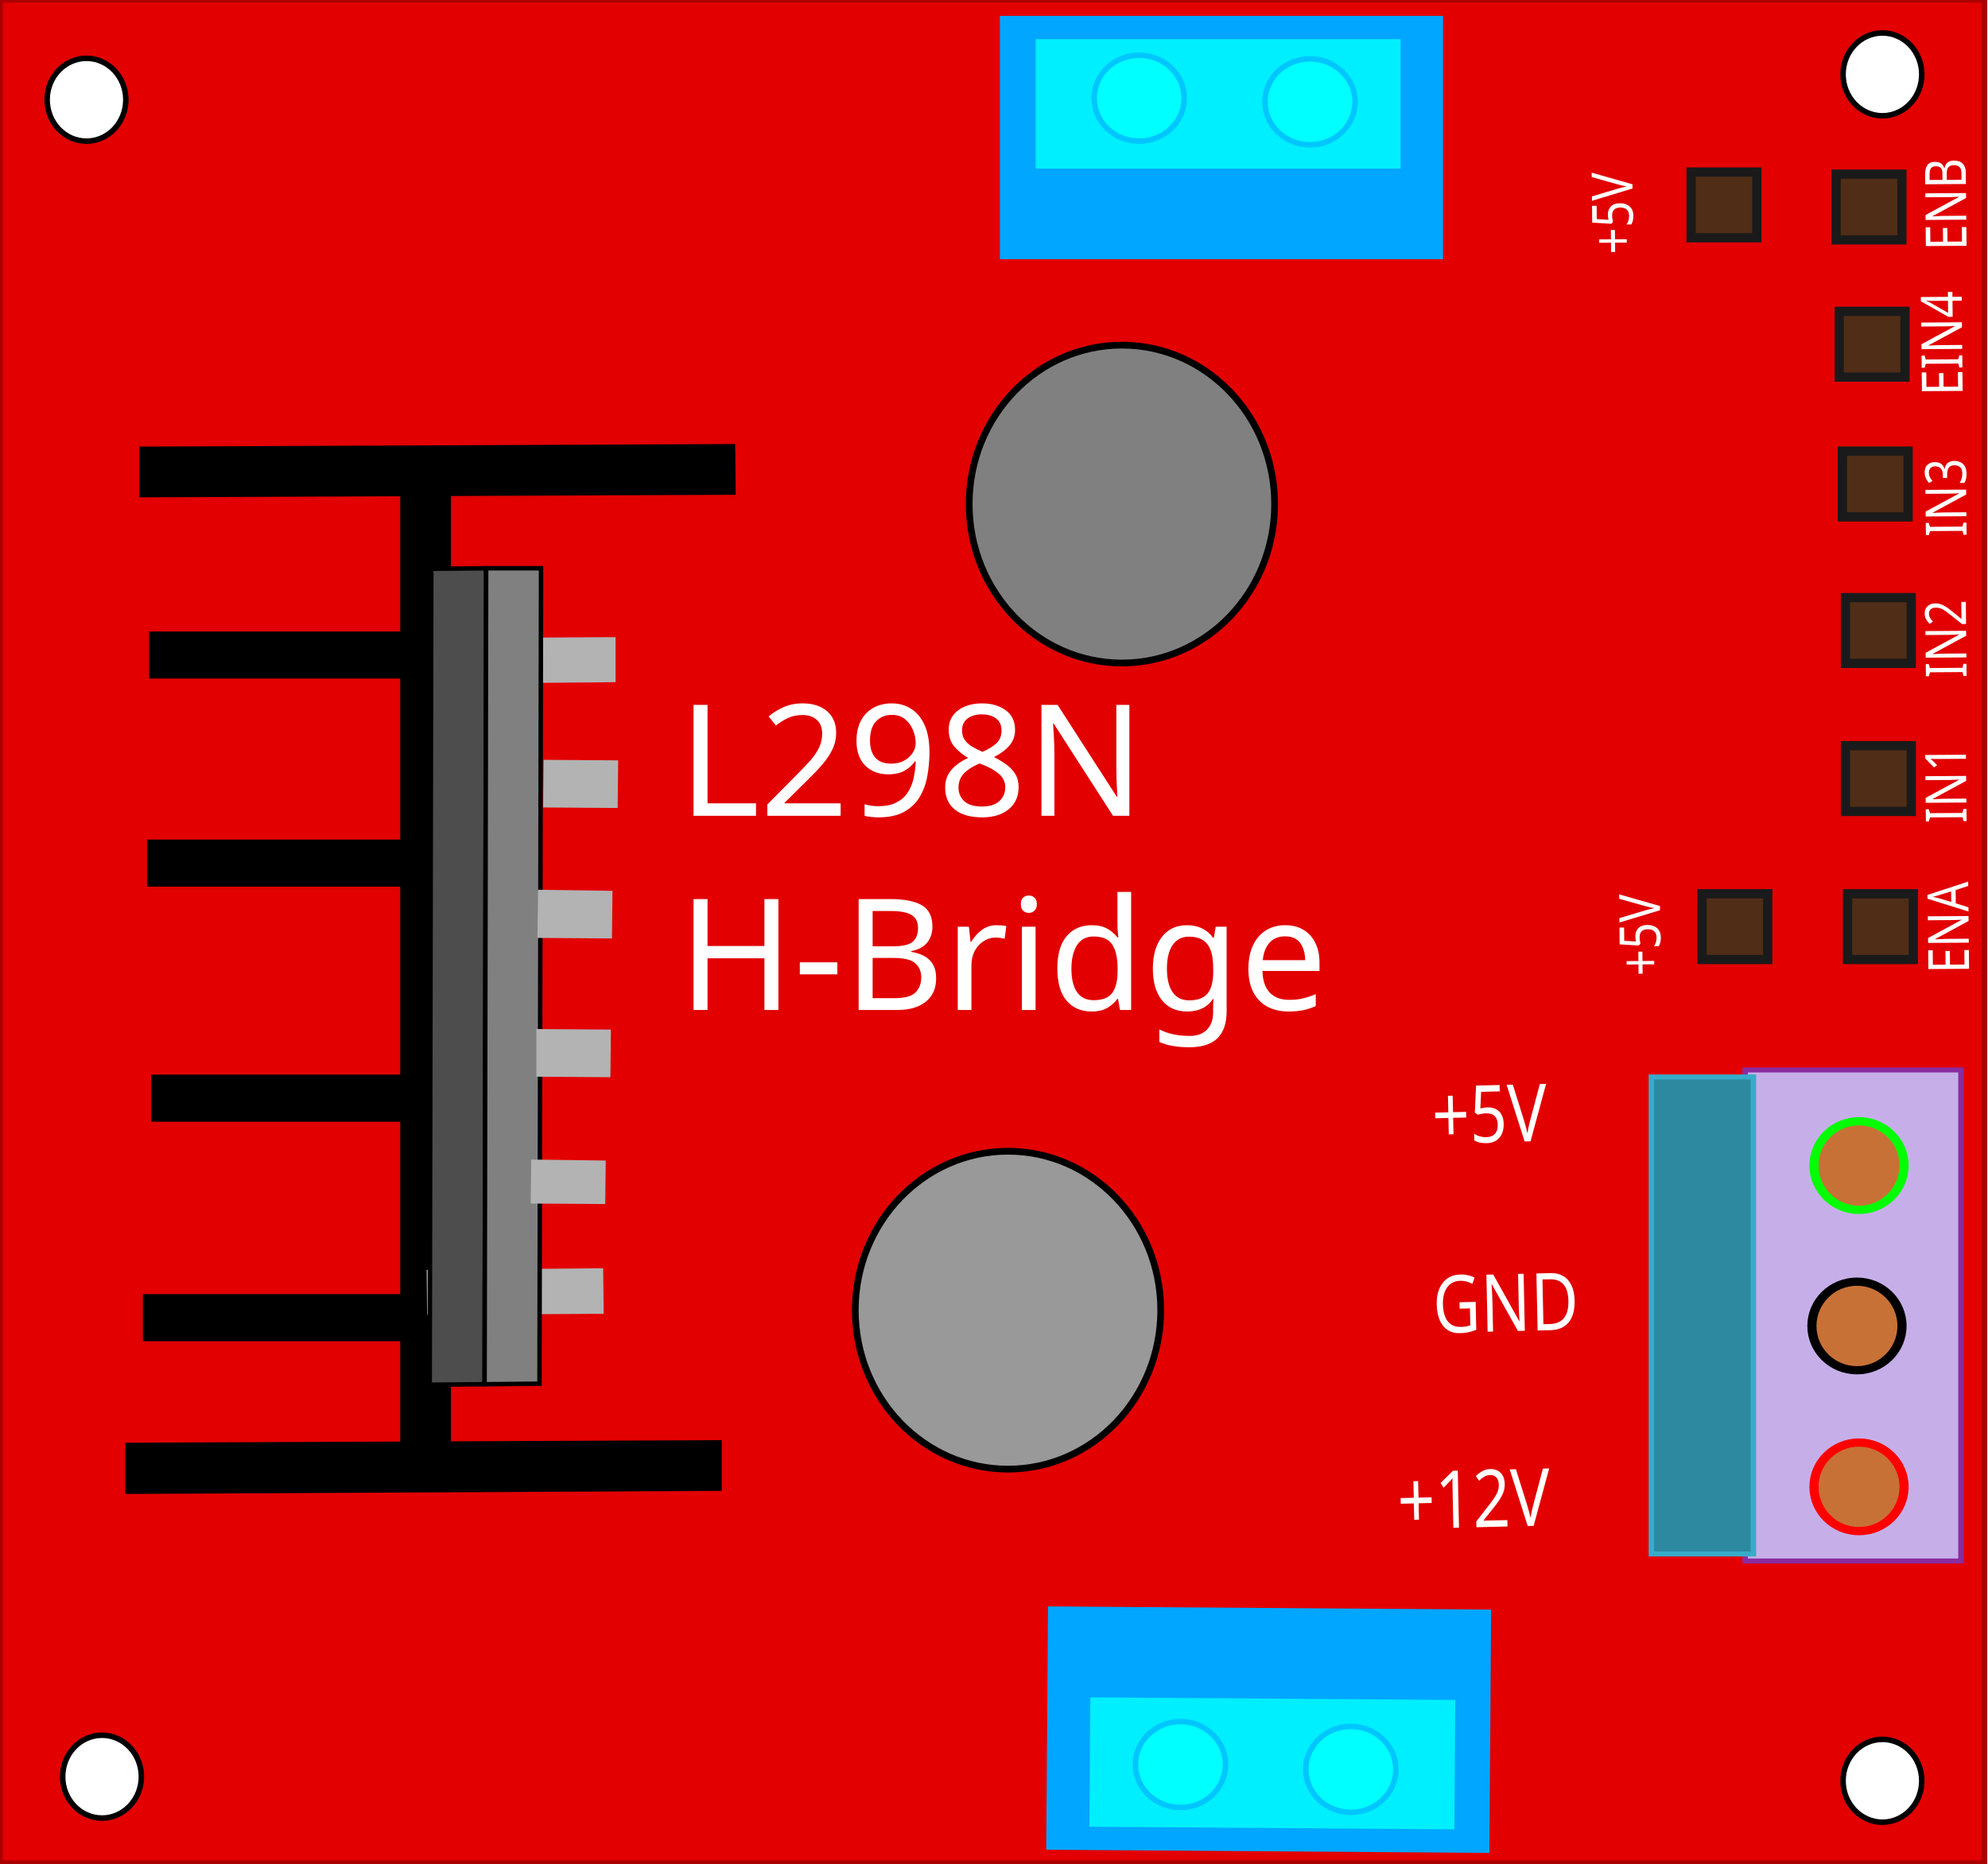
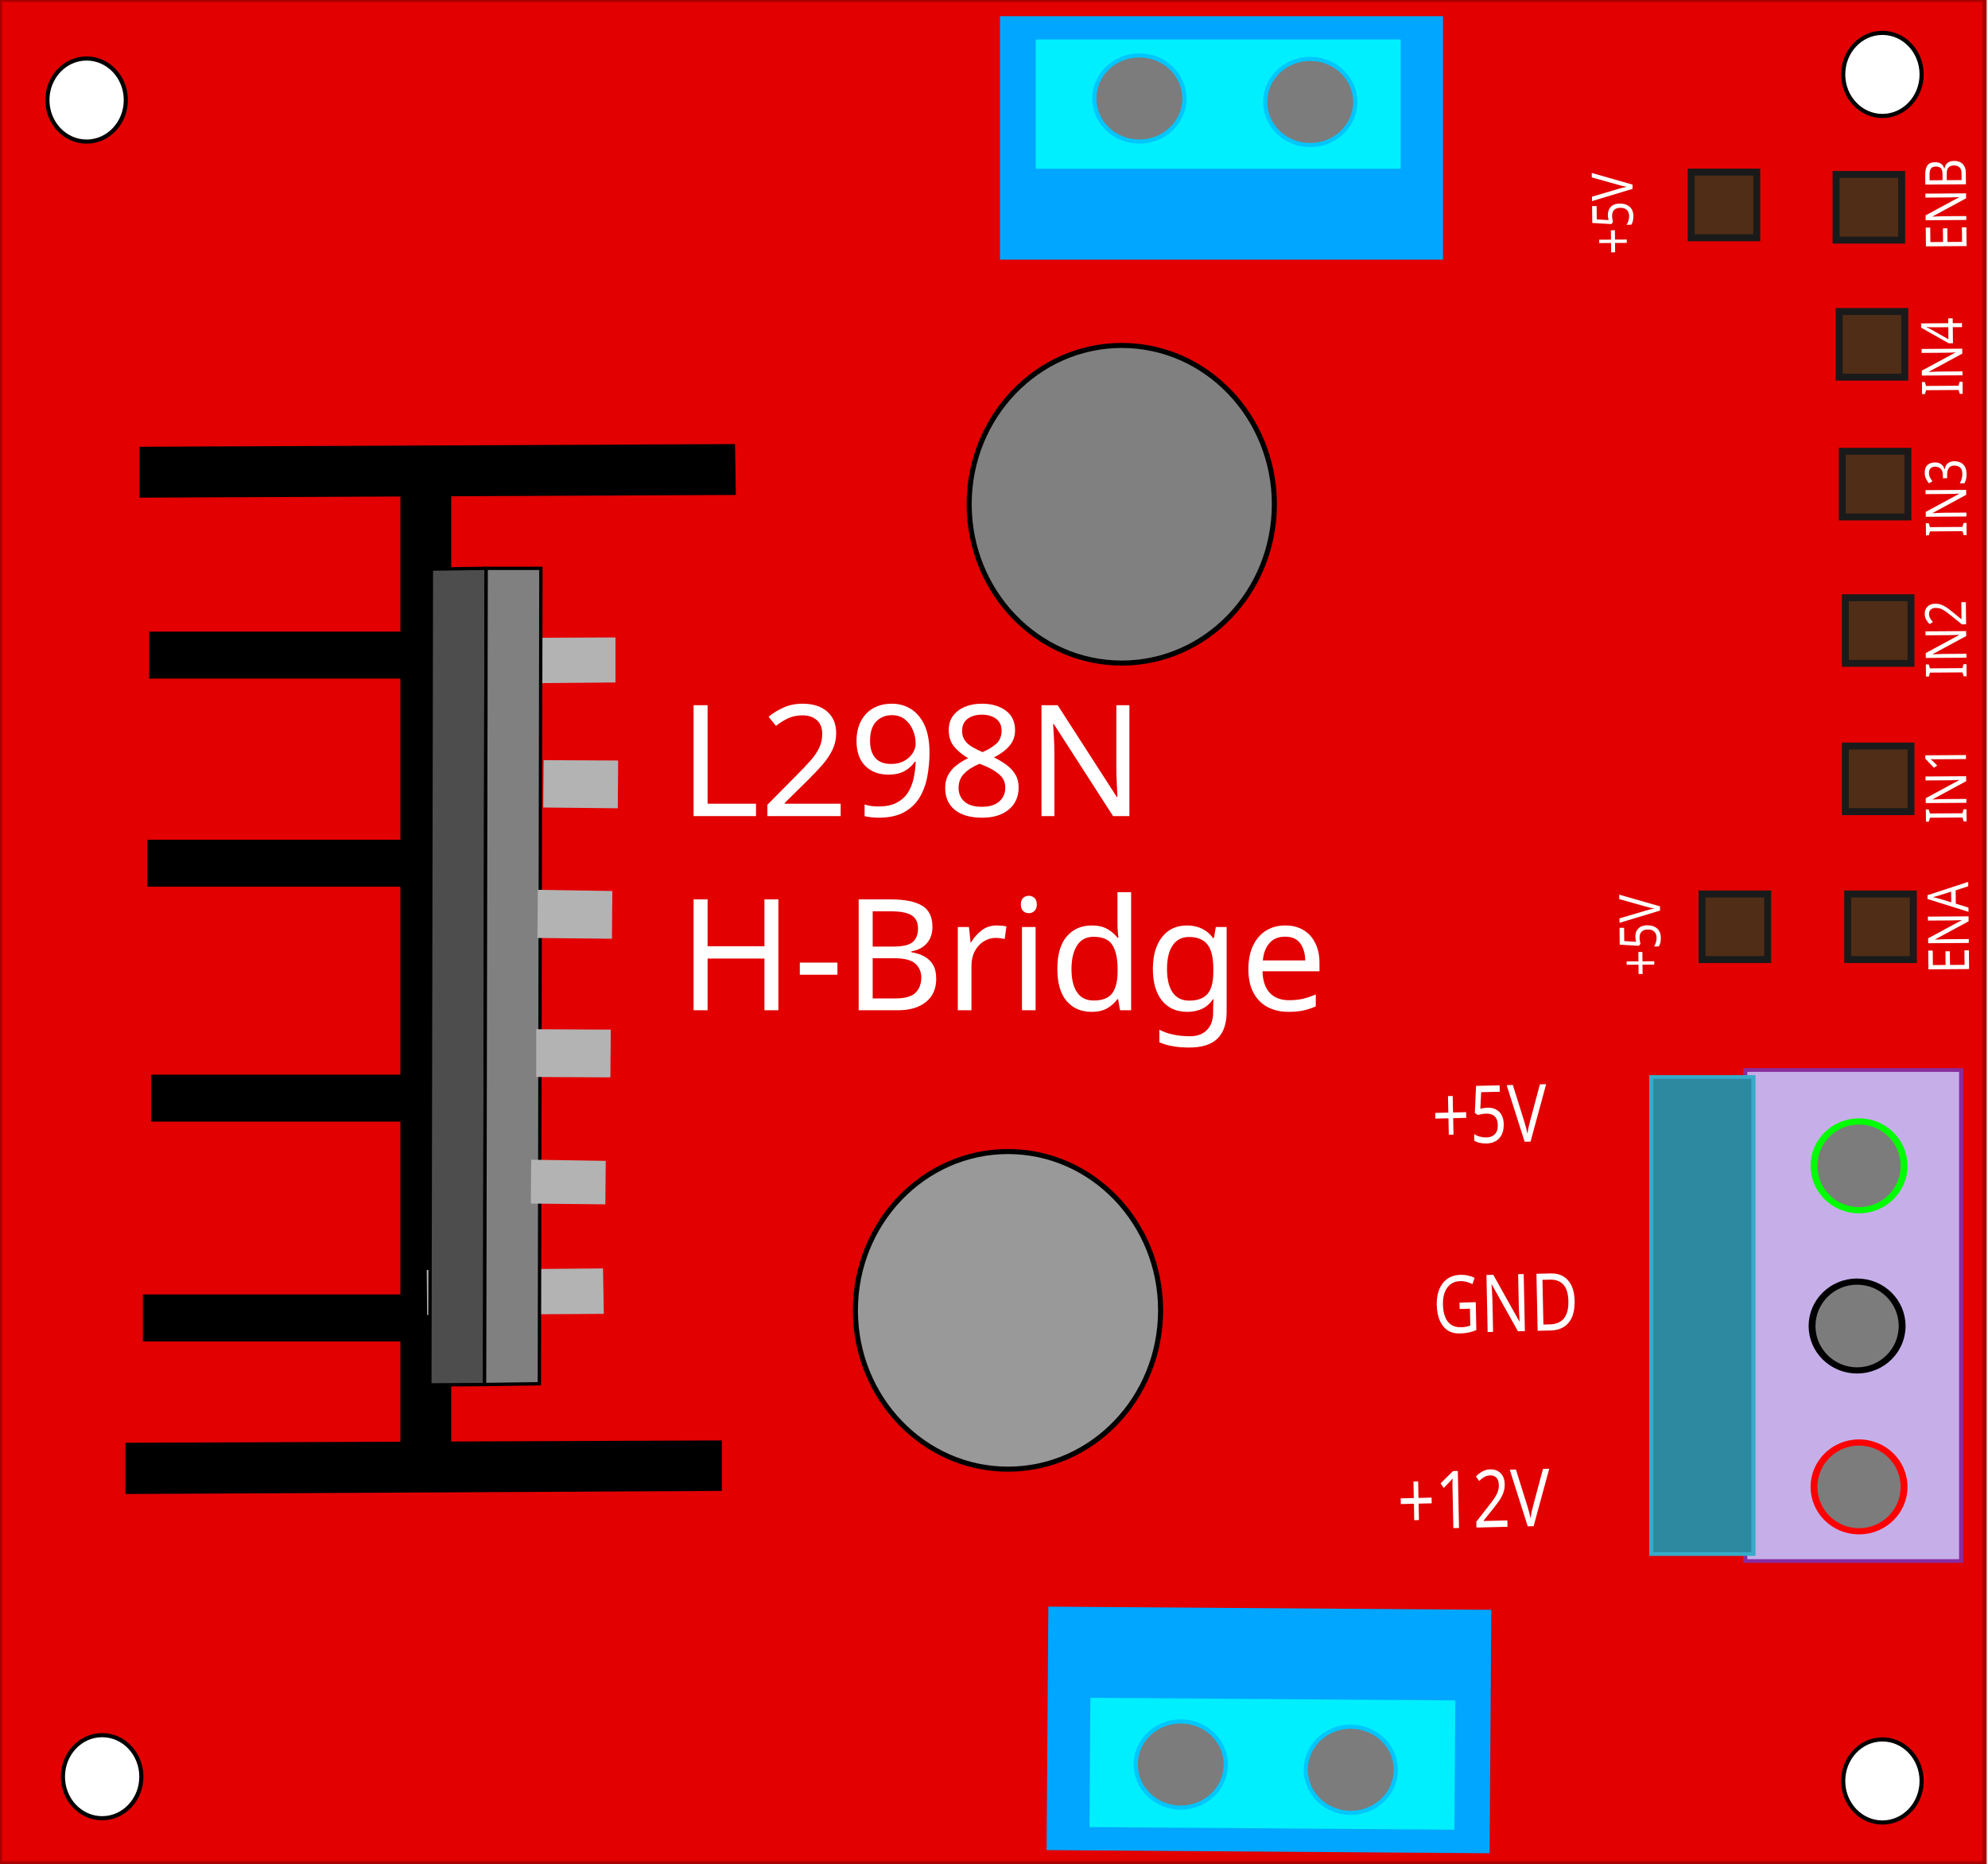
- <svg xmlns="http://www.w3.org/2000/svg" version="1.1" id="svg8" x="0px" y="0px" viewBox="0 0 384 360" enable-background="new 0 0 384 360" xml:space="preserve">
+ <svg xmlns="http://www.w3.org/2000/svg" version="1.1" id="svg8" x="0px" y="0px" viewBox="0 0 512 479.9" enable-background="new 0 0 512 479.9" xml:space="preserve">
  <g id="layer1">
    <g id="g3123" transform="translate(2.405426,-0.5345392)">
-       <rect id="rect815" x="-2.4" y="0.5" fill="#E20000" stroke="#AA0000" stroke-width="1.07" width="383.3" height="359.9" />
-       <ellipse id="path817" fill="#FFFFFF" stroke="#000000" stroke-width="1.065" cx="14.3" cy="19.8" rx="7.6" ry="8" />
-       <ellipse id="path817-7" fill="#FFFFFF" stroke="#000000" stroke-width="1.065" cx="17.3" cy="343.7" rx="7.6" ry="8" />
-       <ellipse id="path817-3" fill="#FFFFFF" stroke="#000000" stroke-width="1.065" cx="361.2" cy="344.5" rx="7.6" ry="8">
+       <rect id="rect815" x="-2.4" y="0.5" fill="#E20000" stroke="#AA0000" stroke-width="1.07" width="511.1" height="479.9" />
+       <ellipse id="path817" fill="#FFFFFF" stroke="#000000" stroke-width="1.065" cx="19.9" cy="26.3" rx="10.1" ry="10.7" />
+       <ellipse id="path817-7" fill="#FFFFFF" stroke="#000000" stroke-width="1.065" cx="23.9" cy="458.1" rx="10.1" ry="10.7" />
+       <ellipse id="path817-3" fill="#FFFFFF" stroke="#000000" stroke-width="1.065" cx="482.4" cy="459.2" rx="10.1" ry="10.7">
		</ellipse>
-       <ellipse id="path817-77" fill="#FFFFFF" stroke="#000000" stroke-width="1.065" cx="361.2" cy="14.9" rx="7.6" ry="8" />
+       <ellipse id="path817-77" fill="#FFFFFF" stroke="#000000" stroke-width="1.065" cx="482.4" cy="19.7" rx="10.1" ry="10.7" />
      <g id="g957" transform="translate(-44.36674,14.69982)">
-         <rect id="rect875" x="235.1" y="-11.1" fill="#00A6FF" width="85.6" height="47" />
-         <rect id="rect877" x="242" y="-6.6" fill="#00EFFF" width="70.5" height="25" />
-         <ellipse id="path881" fill="#00FFFF" stroke="#00C6FF" stroke-width="1.065" cx="262" cy="4.8" rx="8.7" ry="8.3" />
-         <ellipse id="path881-8" fill="#00FFFF" stroke="#00C6FF" stroke-width="1.065" cx="295" cy="5.5" rx="8.7" ry="8.3" />
+         <rect id="rect875" x="299.5" y="-10" fill="#00A6FF" width="114.1" height="62.7" />
+         <rect id="rect877" x="308.7" y="-4" fill="#00EFFF" width="94" height="33.3" />
+         <ellipse id="path881" fill="#7C7C7C" stroke="#00C6FF" stroke-width="1.065" cx="335.4" cy="11.2" rx="11.6" ry="11.1" />
+         <ellipse id="path881-8" fill="#7C7C7C" stroke="#00C6FF" stroke-width="1.065" cx="379.4" cy="12.1" rx="11.6" ry="11.1" />
      </g>
      <g id="g957-0" transform="rotate(-179.5905,139.6012,75.64074)">
-         <rect id="rect875-7" x="-8.1" y="-206.1" fill="#00A6FF" width="85.6" height="47" />
-         <rect id="rect877-0" x="-1.3" y="-201.6" fill="#00EFFF" width="70.5" height="25" />
-         <ellipse id="path881-95" transform="matrix(2.698102e-006 1 -1 2.698102e-006 -171.4188 -208.9551)" fill="#00FFFF" stroke="#00C6FF" stroke-width="1.065" cx="18.8" cy="-190.2" rx="8.3" ry="8.7" />
-         <ellipse id="path881-8-70" transform="matrix(2.698102e-006 1 -1 2.698102e-006 -137.705 -241.1537)" fill="#00FFFF" stroke="#00C6FF" stroke-width="1.065" cx="51.7" cy="-189.4" rx="8.3" ry="8.7" />
+         <rect id="rect875-7" x="-104.9" y="-324.8" fill="#00A6FF" width="114.1" height="62.7" />
+         <rect id="rect877-0" x="-95.8" y="-318.8" fill="#00EFFF" width="94" height="33.3" />
+         <ellipse id="path881-95" transform="matrix(-8.269152e-006 -1 1 -8.269152e-006 234.5022 -372.5569)" fill="#7C7C7C" stroke="#00C6FF" stroke-width="1.065" cx="-69" cy="-303.5" rx="11.1" ry="11.6" />
+         <ellipse id="path881-8-70" transform="matrix(-8.269152e-006 -1 1 -8.269152e-006 277.4026 -327.7162)" fill="#7C7C7C" stroke="#00C6FF" stroke-width="1.065" cx="-25.2" cy="-302.6" rx="11.1" ry="11.6" />
      </g>
-       <polygon id="rect986" points="139.6,86.3 139.7,96.1 24.5,96.6 24.5,86.8   " />
-       <rect id="rect992" x="74.9" y="96" width="9.8" height="184.1" />
-       <polygon id="rect986-4" points="137,278.7 137,288.5 21.8,289.1 21.8,279.2   " />
-       <rect id="rect1009" x="26.4" y="122.5" width="55.3" height="9.1" />
-       <rect id="rect1009-9" x="26" y="162.7" width="55.3" height="9.1" />
-       <rect id="rect1009-6" x="26.8" y="208.1" width="55.3" height="9.1" />
-       <rect id="rect1009-7" x="25.2" y="250.5" width="55.3" height="9.1" />
-       <polygon id="rect1165" fill="#B3B3B3" points="114.1,245.5 114.2,254.3 80.1,254.5 80,245.8   " />
-       <polygon id="rect1163" fill="#B3B3B3" points="116.5,123.6 116.5,132.3 81.7,132.6 81.6,123.8   " />
-       <polygon id="rect1060" fill="#4D4D4D" stroke="#000000" stroke-width="0.86" points="    91.5,110.3 91.2,267.9 80.6,268 80.9,110.4   ">
+       <polygon id="rect986" points="186.9,114.9 187.1,128 33.5,128.7 33.5,115.6   " />
+       <rect id="rect992" x="100.7" y="127.9" width="13.1" height="245.5" />
+       <polygon id="rect986-4" points="183.5,371.5 183.5,384.5 29.9,385.3 29.9,372.1   " />
+       <rect id="rect1009" x="36" y="163.2" width="73.7" height="12.1" />
+       <rect id="rect1009-9" x="35.5" y="216.8" width="73.7" height="12.1" />
+       <rect id="rect1009-6" x="36.5" y="277.3" width="73.7" height="12.1" />
+       <rect id="rect1009-7" x="34.4" y="333.9" width="73.7" height="12.1" />
+       <polygon id="rect1165" fill="#B3B3B3" points="152.9,327.2 153.1,338.9 107.6,339.2 107.5,327.6   " />
+       <polygon id="rect1163" fill="#B3B3B3" points="156.1,164.7 156.1,176.3 109.7,176.7 109.6,164.9   " />
+       <polygon id="rect1060" fill="#4D4D4D" stroke="#000000" stroke-width="0.86" points="    122.8,146.9 122.4,357.1 108.3,357.2 108.7,147.1   ">
		</polygon>
-       <polygon id="rect1060-0" fill="#808080" stroke="#000000" stroke-width="0.86" points="    102.1,110.3 101.8,267.8 91.2,267.9 91.5,110.3   ">
+       <polygon id="rect1060-0" fill="#808080" stroke="#000000" stroke-width="0.86" points="    136.9,146.9 136.5,356.9 122.4,357.1 122.8,146.9   ">
		</polygon>
-       <polygon id="rect1077-5" fill="#B3B3B3" points="115.9,172.6 115.8,181.8 101.4,181.7 101.5,172.4   " />
-       <polygon id="rect1077-6" fill="#B3B3B3" points="115.6,199.4 115.5,208.6 101.2,208.5 101.2,199.3   " />
-       <polygon id="rect1077-4" fill="#B3B3B3" points="114.6,224.7 114.5,233.1 100.1,233 100.2,224.5   " />
-       <polygon id="rect1121" fill="#B3B3B3" points="117,147.4 116.9,156.6 102.5,156.5 102.6,147.3   " />
+       <polygon id="rect1077-5" fill="#B3B3B3" points="155.3,230 155.2,242.3 136,242.1 136.1,229.7   " />
+       <polygon id="rect1077-6" fill="#B3B3B3" points="154.9,265.7 154.8,278 135.7,277.9 135.7,265.6   " />
+       <polygon id="rect1077-4" fill="#B3B3B3" points="153.6,299.5 153.5,310.7 134.3,310.5 134.4,299.2   " />
+       <polygon id="rect1121" fill="#B3B3B3" points="156.8,196.4 156.7,208.7 137.5,208.5 137.6,196.3   " />
      <g id="g1228" transform="matrix(1,0,0,0.900684,-23.51972,48.59087)">
-         <rect id="rect1185" x="358.2" y="176.1" fill="#C6AFE9" stroke="#892CA0" stroke-width="1.065" width="41.7" height="105.3" />
-         <rect id="rect1187" x="340.1" y="177.6" fill="#2C89A0" stroke="#37ABC8" stroke-width="1.065" width="19.7" height="102.3" />
-         <ellipse id="path1189" fill="#C87137" stroke="#000000" stroke-width="1.765" cx="379.8" cy="231" rx="8.7" ry="9.5" />
-         <ellipse id="path1189-4" fill="#C87137" stroke="#00FF00" stroke-width="1.765" cx="380.2" cy="196.6" rx="8.7" ry="9.5" />
-         <ellipse id="path1189-48" fill="#C87137" stroke="#FF0000" stroke-width="1.765" cx="380.2" cy="265.5" rx="8.7" ry="9.5" />
+         <rect id="rect1185" x="470.6" y="252.6" fill="#C6AFE9" stroke="#892CA0" stroke-width="1.065" width="55.6" height="140.4" />
+         <rect id="rect1187" x="446.4" y="254.6" fill="#2C89A0" stroke="#37ABC8" stroke-width="1.065" width="26.3" height="136.4" />
+         <ellipse id="path1189" fill="#7C7C7C" stroke="#000000" stroke-width="1.765" cx="499.4" cy="325.8" rx="11.6" ry="12.7" />
+         <ellipse id="path1189-4" fill="#7C7C7C" stroke="#00FF00" stroke-width="1.765" cx="499.9" cy="280" rx="11.6" ry="12.7" />
+         <ellipse id="path1189-48" fill="#7C7C7C" stroke="#FF0000" stroke-width="1.765" cx="499.9" cy="371.8" rx="11.6" ry="12.7" />
      </g>
      <g id="g2899" transform="translate(-37.95227,-0.5345391)">
        <g id="g2841" transform="translate(21.11429,0.8018086)">
-           <rect id="rect1230" x="369.1" y="33.9" fill="#502D16" stroke="#1A1A1A" stroke-width="1.786" width="12.7" height="12.7" />
-           <rect id="rect1230-1" x="369.7" y="60.4" fill="#502D16" stroke="#1A1A1A" stroke-width="1.786" width="12.7" height="12.7" />
-           <rect id="rect1230-7" x="370.3" y="87.4" fill="#502D16" stroke="#1A1A1A" stroke-width="1.786" width="12.7" height="12.7" />
-           <rect id="rect1230-2" x="370.9" y="115.7" fill="#502D16" stroke="#1A1A1A" stroke-width="1.786" width="12.7" height="12.7" />
-           <rect id="rect1230-0" x="370.9" y="144.3" fill="#502D16" stroke="#1A1A1A" stroke-width="1.786" width="12.7" height="12.7" />
-           <rect id="rect1230-9" x="371.3" y="172.9" fill="#502D16" stroke="#1A1A1A" stroke-width="1.786" width="12.7" height="12.7" />
+           <rect id="rect1230" x="487.3" y="45.2" fill="#502D16" stroke="#1A1A1A" stroke-width="1.786" width="16.9" height="16.9" />
+           <rect id="rect1230-1" x="488.1" y="80.5" fill="#502D16" stroke="#1A1A1A" stroke-width="1.786" width="16.9" height="16.9" />
+           <rect id="rect1230-7" x="488.9" y="116.5" fill="#502D16" stroke="#1A1A1A" stroke-width="1.786" width="16.9" height="16.9" />
+           <rect id="rect1230-2" x="489.7" y="154.2" fill="#502D16" stroke="#1A1A1A" stroke-width="1.786" width="16.9" height="16.9" />
+           <rect id="rect1230-0" x="489.7" y="192.4" fill="#502D16" stroke="#1A1A1A" stroke-width="1.786" width="16.9" height="16.9" />
+           <rect id="rect1230-9" x="490.3" y="230.5" fill="#502D16" stroke="#1A1A1A" stroke-width="1.786" width="16.9" height="16.9" />
        </g>
-         <rect id="rect1230-8" x="362.2" y="34.3" fill="#502D16" stroke="#1A1A1A" stroke-width="1.786" width="12.7" height="12.7" />
-         <rect id="rect1230-1-6" x="364.3" y="173.7" fill="#502D16" stroke="#1A1A1A" stroke-width="1.786" width="12.7" height="12.7" />
+         <rect id="rect1230-8" x="471.1" y="45.4" fill="#502D16" stroke="#1A1A1A" stroke-width="1.786" width="16.9" height="16.9" />
+         <rect id="rect1230-1-6" x="473.9" y="231.3" fill="#502D16" stroke="#1A1A1A" stroke-width="1.786" width="16.9" height="16.9" />
      </g>
-       <text transform="matrix(-8.417701e-003 -0.8243 1 -6.938831e-003 377.946 188.5302)" fill="#FFFFFF" font-family="'ArialMT'" font-size="11">ENA</text>
-       <text transform="matrix(-8.417701e-003 -0.8243 1 -6.938831e-003 377.462 104.1875)" fill="#FFFFFF" font-family="'ArialMT'" font-size="11">IN3</text>
-       <text transform="matrix(-8.417701e-003 -0.8243 1 -6.938831e-003 377.4617 131.4621)" fill="#FFFFFF" font-family="'ArialMT'" font-size="11">IN2</text>
-       <text transform="matrix(-8.417701e-003 -0.8243 1 -6.938831e-003 377.4616 159.4946)" fill="#FFFFFF" font-family="'ArialMT'" font-size="11">IN1</text>
-       <text transform="matrix(-8.417701e-003 -0.8243 1 -6.938831e-003 376.7043 76.9141)" fill="#FFFFFF" font-family="'ArialMT'" font-size="11">EIN4</text>
-       <text transform="matrix(-8.417701e-003 -0.8243 1 -6.938831e-003 377.4609 48.8824)" fill="#FFFFFF" font-family="'ArialMT'" font-size="11">ENB</text>
-       <text transform="matrix(-8.417701e-003 -0.8243 1 -6.938831e-003 313.0622 49.6391)" fill="#FFFFFF" font-family="'ArialMT'" font-size="11">+5V</text>
-       <text transform="matrix(-8.417701e-003 -0.8243 1 -6.938831e-003 318.3684 189.041)" fill="#FFFFFF" font-family="'ArialMT'" font-size="11">+5V</text>
-       <text transform="matrix(0.8241 -1.989485e-002 2.086241e-002 0.9998 274.3055 221.4384)" fill="#FFFFFF" font-family="'ArialMT'" font-size="15.42">+5V</text>
-       <text transform="matrix(0.8241 -1.989485e-002 2.086241e-002 0.9998 274.451 258.0084)" fill="#FFFFFF" font-family="'ArialMT'" font-size="15.42">GND</text>
-       <text transform="matrix(0.8241 -1.989485e-002 2.086241e-002 0.9998 267.6329 295.8902)" fill="#FFFFFF" font-family="'ArialMT'" font-size="15.42">+12V</text>
-       <ellipse id="path3023" fill="#808080" stroke="#000000" stroke-width="1.3" cx="214.3" cy="97.9" rx="29.5" ry="30.7" />
-       <ellipse id="path3023-7" fill="#999999" stroke="#000000" stroke-width="1.3" cx="192.3" cy="253.6" rx="29.5" ry="30.7" />
-       <text transform="matrix(1 0 0 1 128.6539 158.1121)" fill="#FFFFFF" font-family="'ArialMT'" font-size="30">L298N</text>
-       <text transform="matrix(1 0 0 1 128.6539 195.6125)" fill="#FFFFFF" font-family="'ArialMT'" font-size="30">H-Bridge</text>
+       <text transform="matrix(-8.417499e-003 -0.8243 1 -6.938664e-003 504.737 251.2765)" fill="#FFFFFF" font-family="'ArialMT'" font-size="14.667">ENA</text>
+       <text transform="matrix(-8.417499e-003 -0.8243 1 -6.938664e-003 504.0916 138.8194)" fill="#FFFFFF" font-family="'ArialMT'" font-size="14.667">IN3</text>
+       <text transform="matrix(-8.417499e-003 -0.8243 1 -6.938664e-003 504.0909 175.1841)" fill="#FFFFFF" font-family="'ArialMT'" font-size="14.667">IN2</text>
+       <text transform="matrix(-8.417499e-003 -0.8243 1 -6.938664e-003 504.0907 212.5613)" fill="#FFFFFF" font-family="'ArialMT'" font-size="14.667">IN1</text>
+       <text transform="matrix(-8.417499e-003 -0.8243 1 -6.938664e-003 503.0815 102.4546)" fill="#FFFFFF" font-family="'ArialMT'" font-size="14.667">IN4</text>
+       <text transform="matrix(-8.417499e-003 -0.8243 1 -6.938664e-003 504.0896 65.079)" fill="#FFFFFF" font-family="'ArialMT'" font-size="14.667">ENB</text>
+       <text transform="matrix(-8.417499e-003 -0.8243 1 -6.938664e-003 418.2247 66.0867)" fill="#FFFFFF" font-family="'ArialMT'" font-size="14.667">+5V</text>
+       <text transform="matrix(-8.417499e-003 -0.8243 1 -6.938664e-003 425.2999 251.956)" fill="#FFFFFF" font-family="'ArialMT'" font-size="14.667">+5V</text>
+       <text transform="matrix(0.8241 -1.989450e-002 2.086204e-002 0.9998 366.5491 295.153)" fill="#FFFFFF" font-family="'ArialMT'" font-size="20.56">+5V</text>
+       <text transform="matrix(0.8241 -1.989450e-002 2.086204e-002 0.9998 366.7431 343.9131)" fill="#FFFFFF" font-family="'ArialMT'" font-size="20.56">GND</text>
+       <text transform="matrix(0.8241 -1.989450e-002 2.086204e-002 0.9998 357.6523 394.4232)" fill="#FFFFFF" font-family="'ArialMT'" font-size="20.56">+12V</text>
+       <ellipse id="path3023" fill="#808080" stroke="#000000" stroke-width="1.3" cx="286.5" cy="130.4" rx="39.3" ry="40.9" />
+       <ellipse id="path3023-7" fill="#999999" stroke="#000000" stroke-width="1.3" cx="257.2" cy="338" rx="39.3" ry="40.9" />
+       <text transform="matrix(1 0 0 1 172.3476 210.7181)" fill="#FFFFFF" font-family="'ArialMT'" font-size="40">L298N</text>
+       <text transform="matrix(1 0 0 1 172.3476 260.7186)" fill="#FFFFFF" font-family="'ArialMT'" font-size="40">H-Bridge</text>
    </g>
  </g>
</svg>
